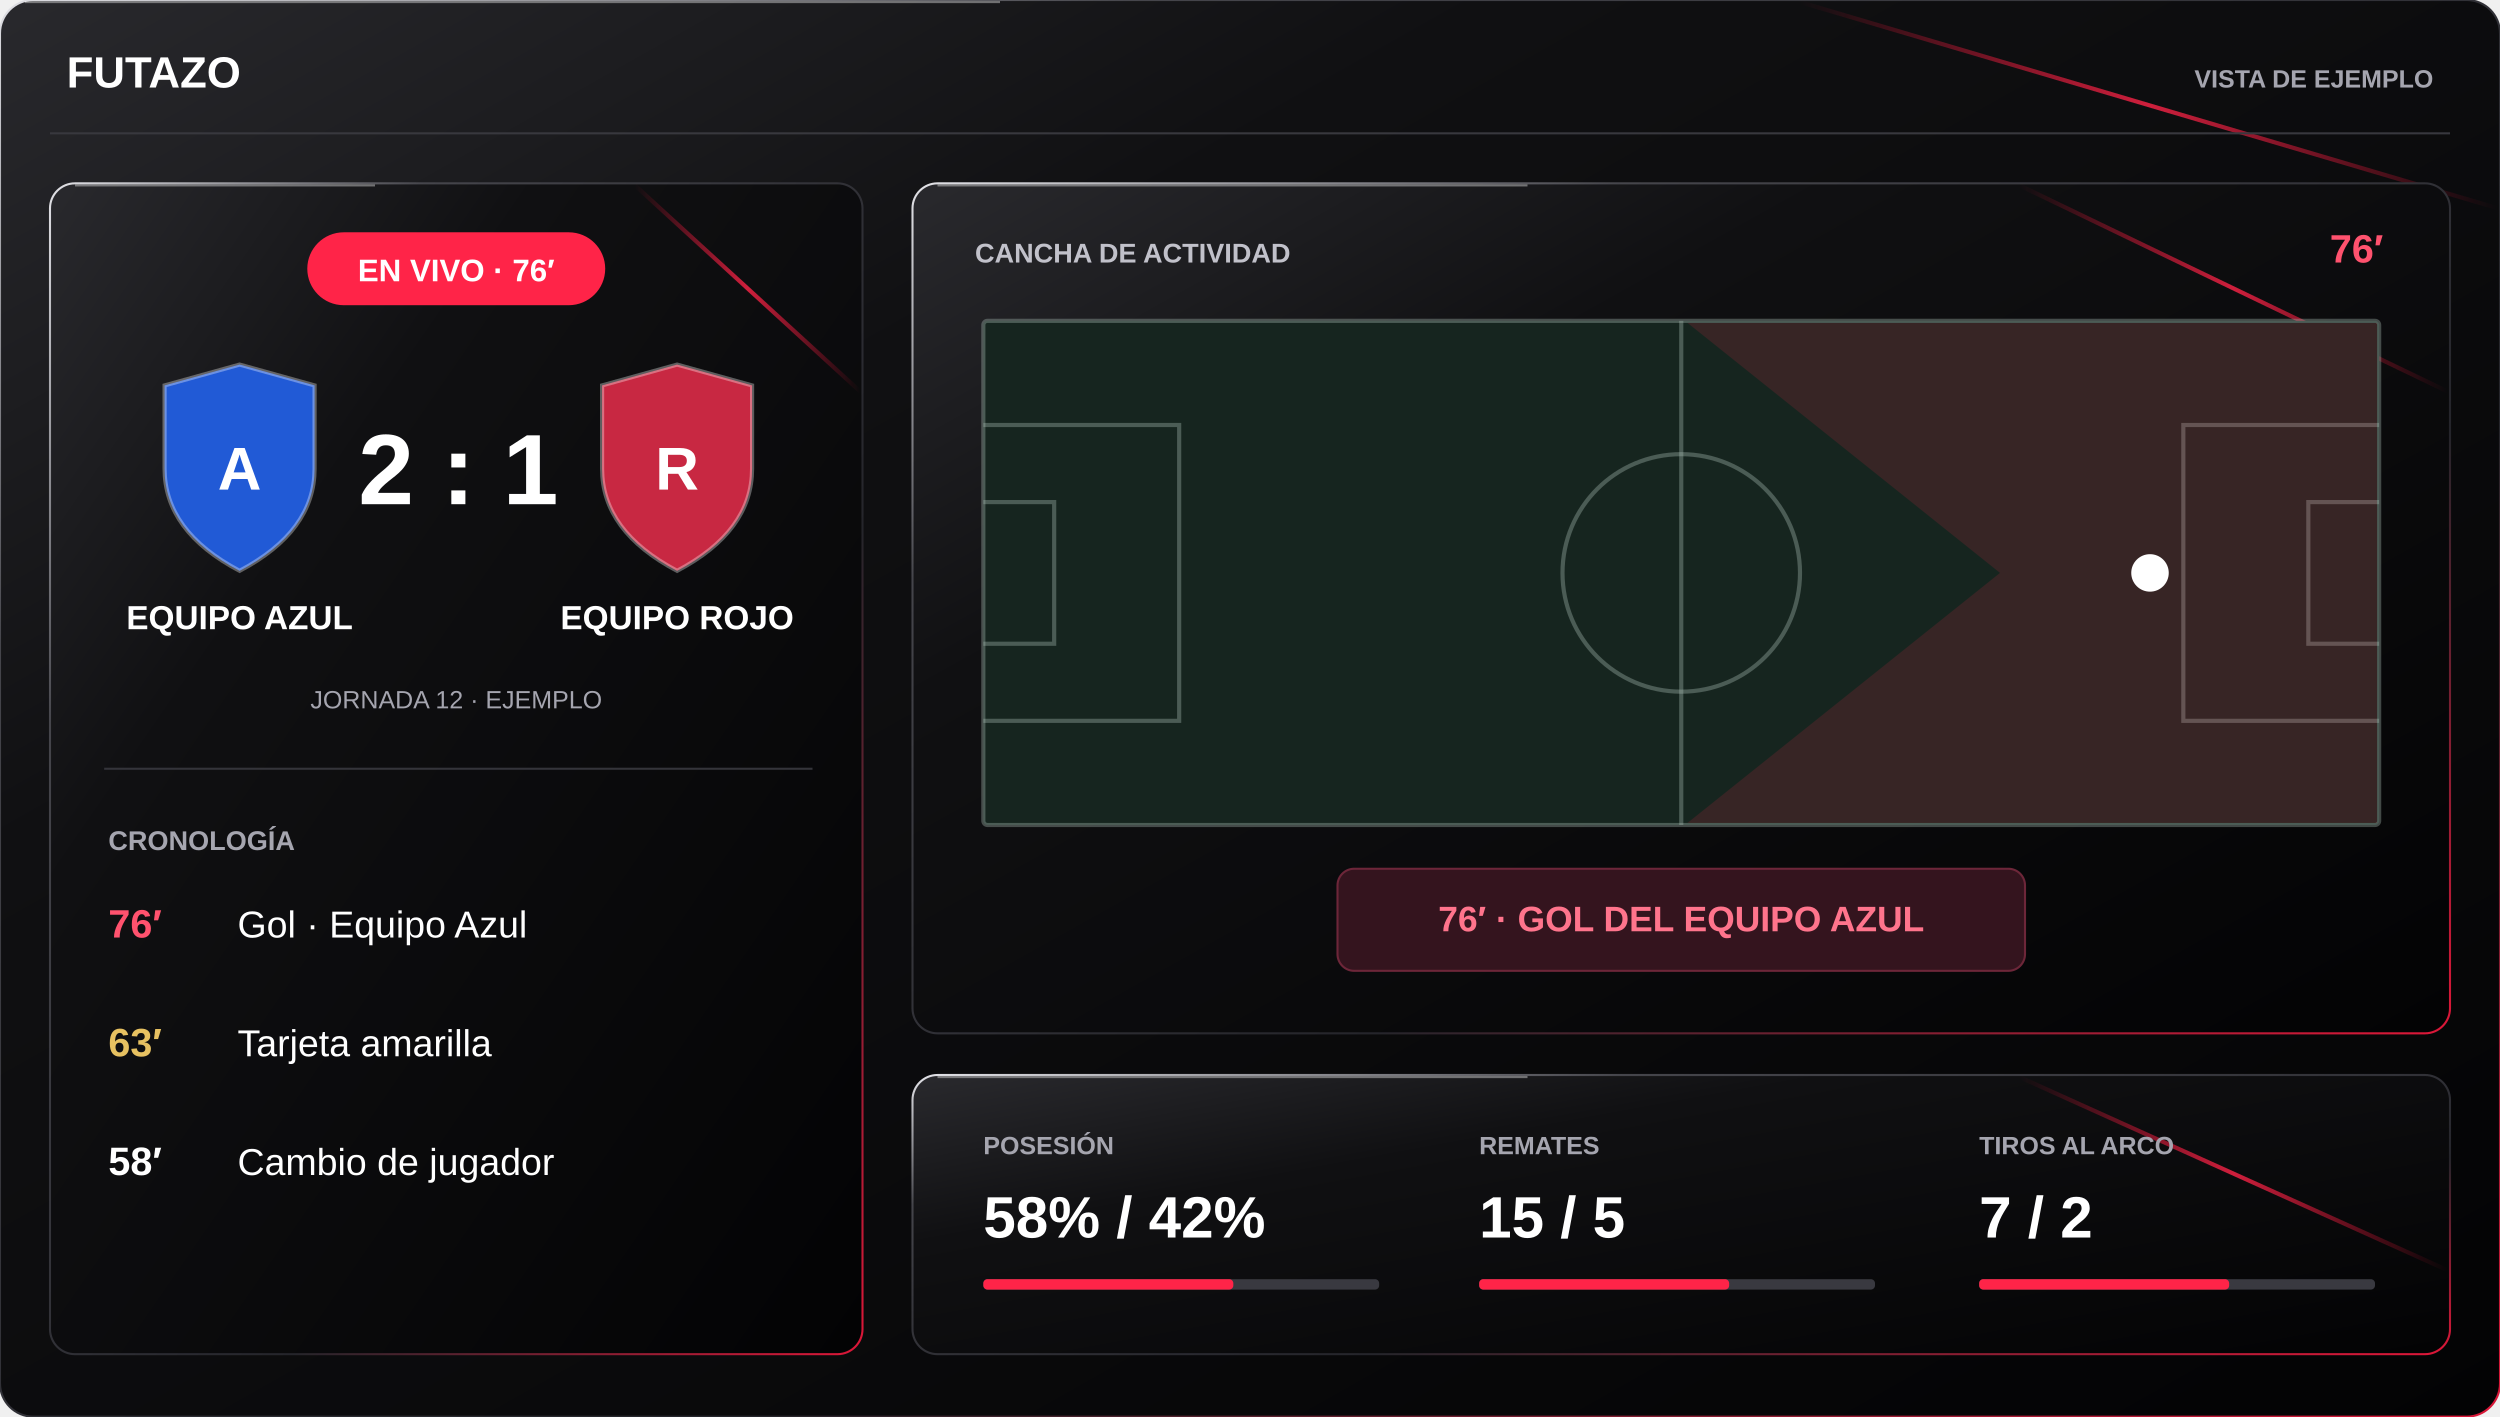
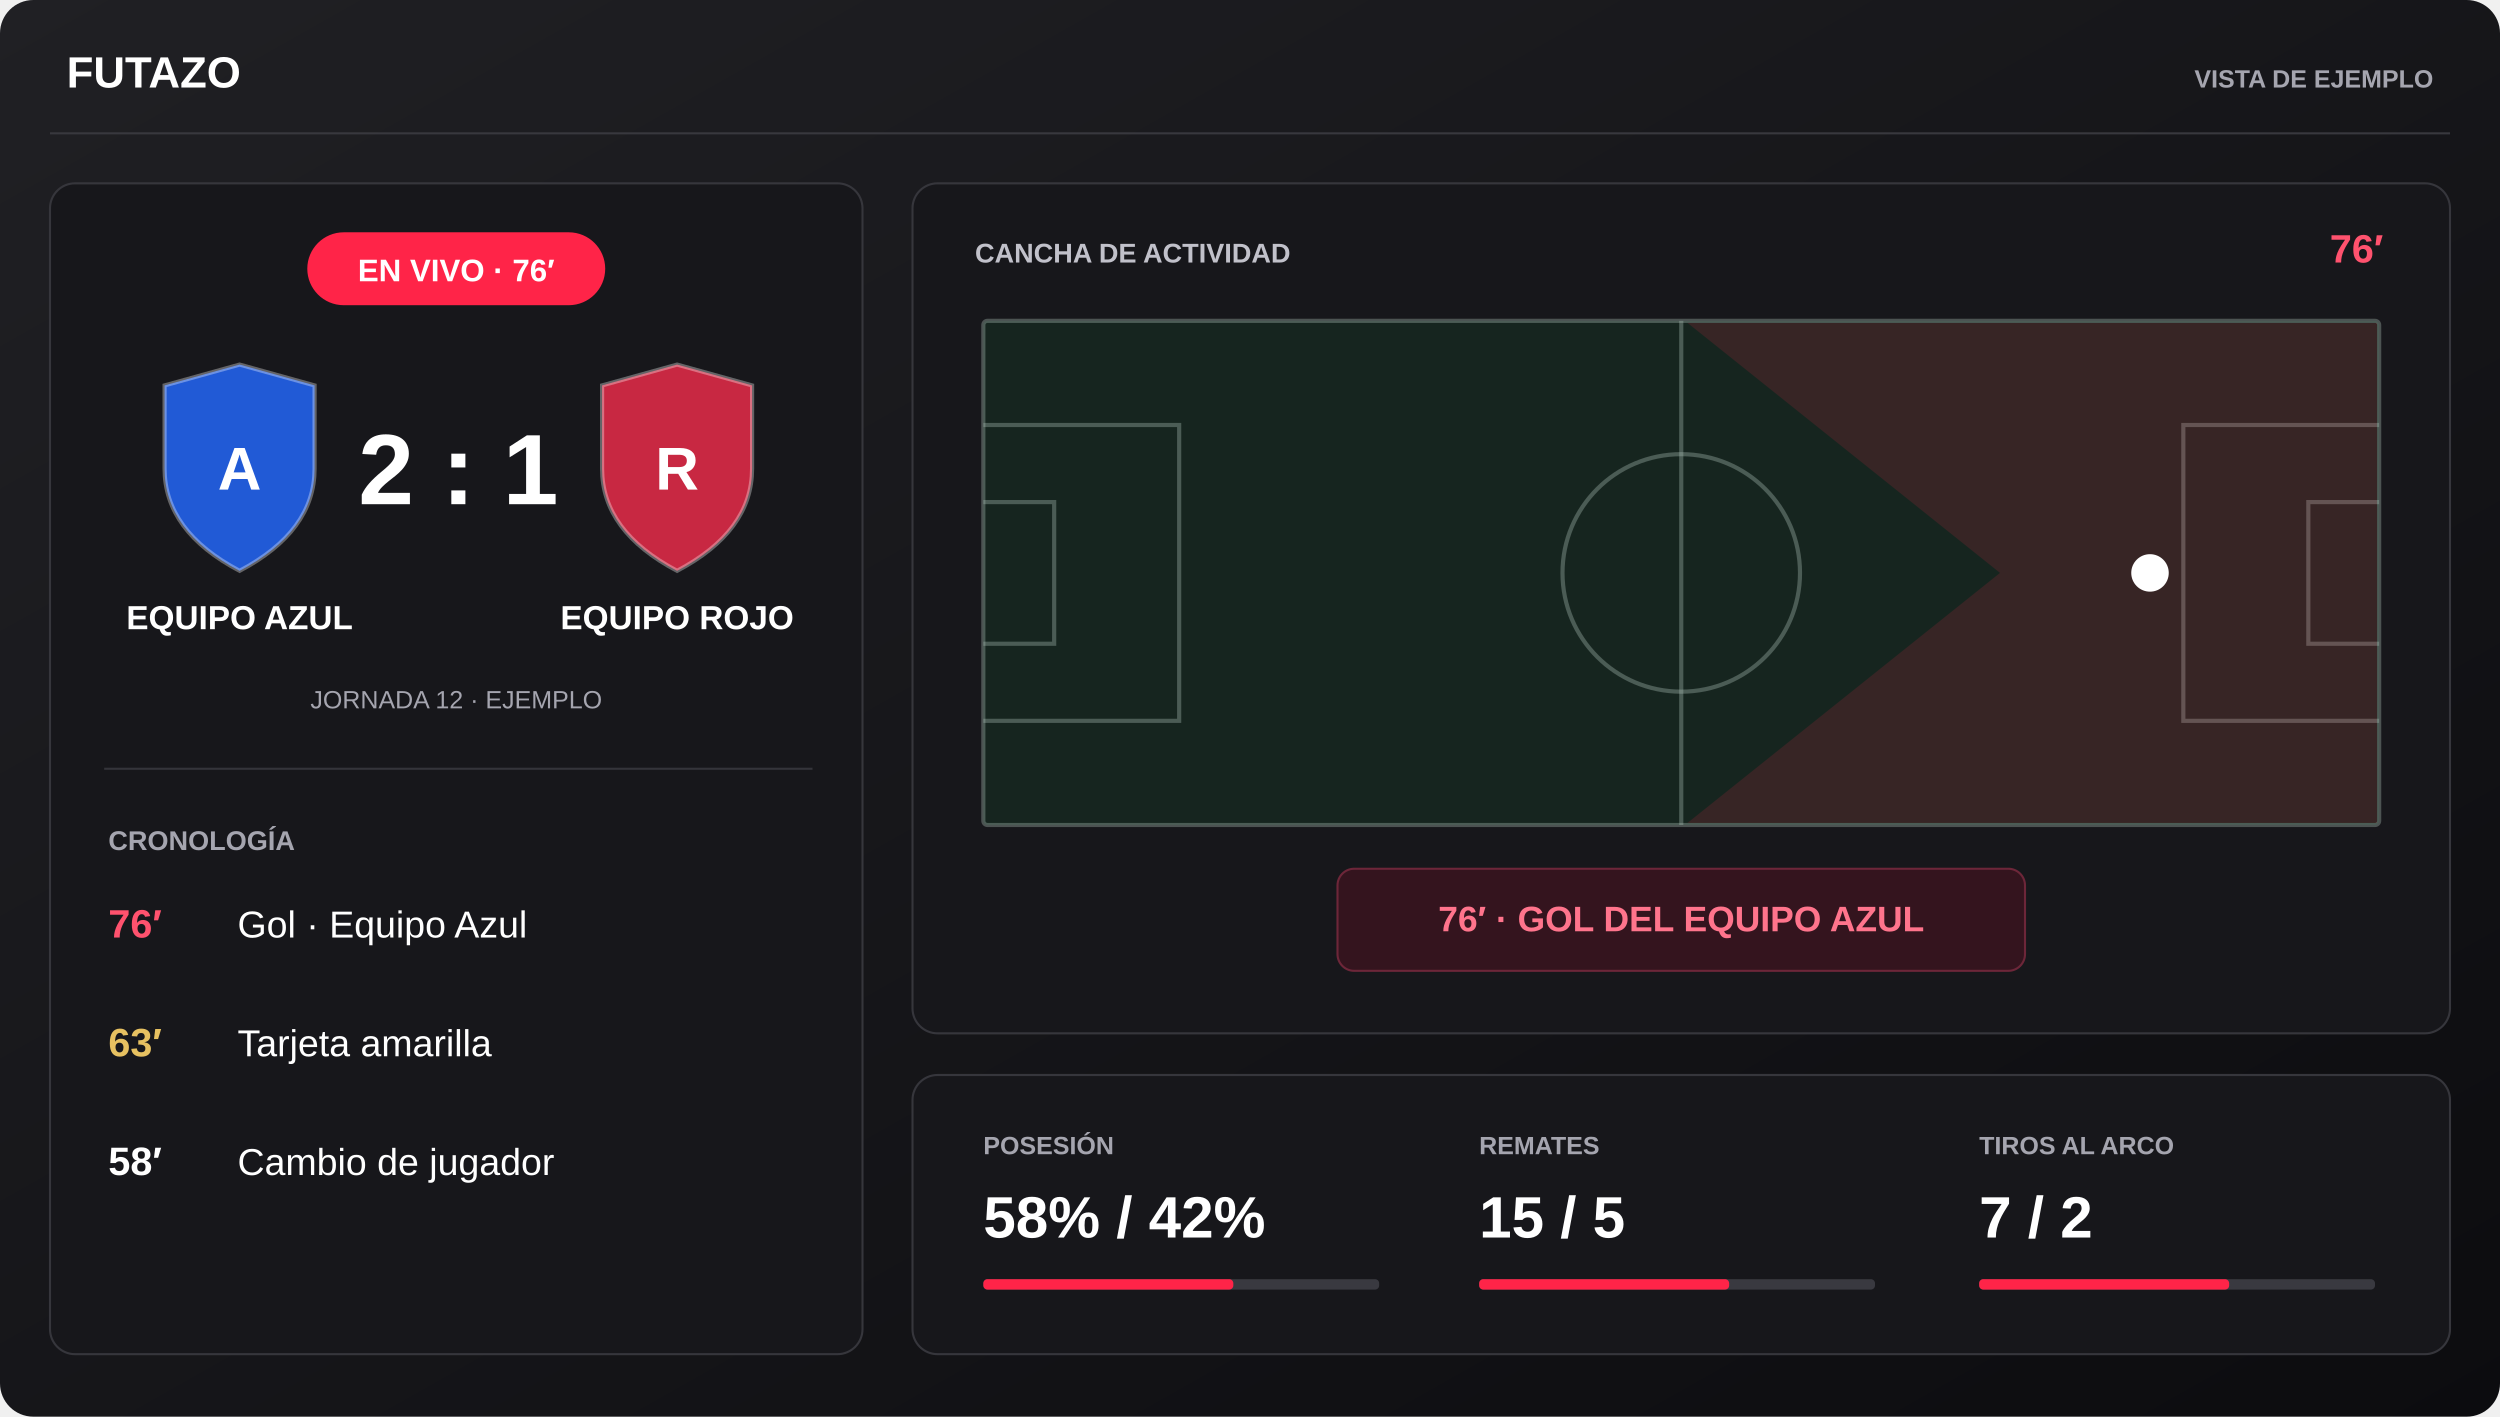
- <svg xmlns="http://www.w3.org/2000/svg" viewBox="0 0 1200 680" role="img" aria-label="Demostración gráfica FUTAZO, acabado metálico negro y rojo">
+ <svg xmlns="http://www.w3.org/2000/svg" viewBox="0 0 1200 680" role="img">
  <defs>
    <linearGradient id="bg" x2="1" y2="1">
      <stop stop-color="#202024" />
      <stop offset="1" stop-color="#0c0c0f" />
    </linearGradient>
    <linearGradient id="red" x2="1" y2="1">
      <stop stop-color="#ff3b5d" />
      <stop offset="1" stop-color="#a80026" />
    </linearGradient>
-     <linearGradient id="metalSurface" x2="1" y2="1">
-       <stop stop-color="#29292d" />
-       <stop offset=".3" stop-color="#101012" />
-       <stop offset="1" stop-color="#030304" />
-     </linearGradient>
-     <linearGradient id="metalStroke" x2="1" y2="1">
-       <stop stop-color="#e2e2e7" />
-       <stop offset=".23" stop-color="#45454b" />
-       <stop offset=".65" stop-color="#25252b" />
-       <stop offset="1" stop-color="#dd1738" />
-     </linearGradient>
-     <linearGradient id="redFlare">
-       <stop stop-color="#ff153a" stop-opacity="0" />
-       <stop offset=".5" stop-color="#ff2448" stop-opacity=".8" />
-       <stop offset="1" stop-color="#ff153a" stop-opacity="0" />
-     </linearGradient>
  </defs>
-   <rect width="1200" height="680" rx="16" fill="url(#metalSurface)" stroke="url(#metalStroke)" stroke-width="1" />
-   <g pointer-events="none">
-     <path d="M864.0 1.0 L1199.0 100.0" stroke="url(#redFlare)" stroke-width="2" fill="none" />
-     <path d="M12.0 1.0 H480.0" stroke="#ffffff" stroke-opacity=".38" fill="none" />
-   </g>
+   <rect width="1200" height="680" rx="16" fill="url(#bg)" />
  <g font-family="Segoe UI,Arial,sans-serif" fill="#fff">
    <text x="32" y="42" font-size="21" fill="#fff" font-weight="900" text-anchor="start">FUTAZO</text>
    <text x="1168" y="42" font-size="12" fill="#a5a5af" font-weight="600" text-anchor="end">VISTA DE EJEMPLO</text>
    <path d="M24 64H1176" stroke="#38383e" />
-     <rect x="24" y="88" width="390" height="562" rx="12" fill="url(#metalSurface)" stroke="url(#metalStroke)" stroke-width="1" />
-     <g pointer-events="none">
-       <path d="M304.8 89.0 L413.0 188.0" stroke="url(#redFlare)" stroke-width="2" fill="none" />
-       <path d="M36.0 89.0 H180.0" stroke="#ffffff" stroke-opacity=".38" fill="none" />
-     </g>
-     <rect x="438" y="88" width="738" height="408" rx="12" fill="url(#metalSurface)" stroke="url(#metalStroke)" stroke-width="1" />
-     <g pointer-events="none">
-       <path d="M969.36 89.0 L1175.0 188.0" stroke="url(#redFlare)" stroke-width="2" fill="none" />
-       <path d="M450.0 89.0 H733.2" stroke="#ffffff" stroke-opacity=".38" fill="none" />
-     </g>
-     <rect x="438" y="516" width="738" height="134" rx="12" fill="url(#metalSurface)" stroke="url(#metalStroke)" stroke-width="1" />
-     <g pointer-events="none">
-       <path d="M969.36 517.0 L1175.0 609.8" stroke="url(#redFlare)" stroke-width="2" fill="none" />
-       <path d="M450.0 517.0 H733.2" stroke="#ffffff" stroke-opacity=".38" fill="none" />
-     </g>
+     <rect x="24" y="88" width="390" height="562" rx="12" fill="#17171b" stroke="#36363c" />
+     <rect x="438" y="88" width="738" height="408" rx="12" fill="#17171b" stroke="#36363c" />
+     <rect x="438" y="516" width="738" height="134" rx="12" fill="#17171b" stroke="#36363c" />
    <rect x="148" y="112" width="142" height="34" rx="17" fill="#ff2448" stroke="#ff2448" />
    <text x="219" y="135" font-size="15" fill="#fff" font-weight="800" text-anchor="middle">EN VIVO · 76′</text>
    <g transform="translate(115,225)">
      <path d="M-36-40L0-50 36-40V0Q36 30 0 49Q-36 30-36 0Z" fill="#215ad6" stroke="#ffffff55" stroke-width="2" />
      <text x="0" y="10" font-size="29" fill="#fff" font-weight="800" text-anchor="middle">A</text>
    </g>
    <g transform="translate(325,225)">
      <path d="M-36-40L0-50 36-40V0Q36 30 0 49Q-36 30-36 0Z" fill="#c82842" stroke="#ffffff55" stroke-width="2" />
      <text x="0" y="10" font-size="29" fill="#fff" font-weight="800" text-anchor="middle">R</text>
    </g>
    <text x="220" y="242" font-size="48" fill="#fff" font-weight="900" text-anchor="middle">2 : 1</text>
    <text x="115" y="302" font-size="16" fill="#fff" font-weight="750" text-anchor="middle">EQUIPO AZUL</text>
    <text x="325" y="302" font-size="16" fill="#fff" font-weight="750" text-anchor="middle">EQUIPO ROJO</text>
    <text x="219" y="340" font-size="12" fill="#a5a5af" font-weight="500" text-anchor="middle">JORNADA 12 · EJEMPLO</text>
    <path d="M50 369H390" stroke="#34343a" />
    <text x="52" y="408" font-size="13" fill="#a5a5af" font-weight="800" text-anchor="start">CRONOLOGÍA</text>
    <text x="52" y="450" font-size="19" fill="#ff526e" font-weight="800" text-anchor="start">76′</text>
    <text x="114" y="450" font-size="18" fill="#fff" font-weight="500" text-anchor="start">Gol · Equipo Azul</text>
    <text x="52" y="507" font-size="19" fill="#e7c161" font-weight="800" text-anchor="start">63′</text>
    <text x="114" y="507" font-size="18" fill="#fff" font-weight="500" text-anchor="start">Tarjeta amarilla</text>
    <text x="52" y="564" font-size="19" fill="#fff" font-weight="800" text-anchor="start">58′</text>
    <text x="114" y="564" font-size="18" fill="#fff" font-weight="500" text-anchor="start">Cambio de jugador</text>
    <text x="468" y="126" font-size="13" fill="#c1c1ca" font-weight="750" text-anchor="start">CANCHA DE ACTIVIDAD</text>
    <text x="1144" y="126" font-size="19" fill="#ff526e" font-weight="800" text-anchor="end">76′</text>
    <g stroke="#a9bdb65c" stroke-width="2" fill="none">
      <rect x="472" y="154" width="670" height="242" rx="2" fill="#16251f" />
      <path d="M807 154V396" />
      <circle cx="807" cy="275" r="57" />
      <path d="M472 204H566V346H472M1142 204H1048V346H1142M472 241H506V309H472M1142 241H1108V309H1142" />
    </g>
    <path d="M810 155H1141V395H810L960 275Z" fill="#ff244824" />
    <circle cx="1032" cy="275" r="9" fill="white" />
    <rect x="642" y="417" width="330" height="49" rx="8" fill="#34141e" stroke="#6d2639" />
    <text x="807" y="447" font-size="17" fill="#ff748c" font-weight="800" text-anchor="middle">76′ · GOL DEL EQUIPO AZUL</text>
    <text x="472" y="554" font-size="12" fill="#a5a5af" font-weight="700" text-anchor="start">POSESIÓN</text>
    <text x="472" y="594" font-size="28" fill="#fff" font-weight="800" text-anchor="start">58% / 42%</text>
    <rect x="472" y="614" width="190" height="5" rx="2" fill="#393940" />
    <rect x="472" y="614" width="120" height="5" rx="2" fill="#ff2448" />
    <text x="710" y="554" font-size="12" fill="#a5a5af" font-weight="700" text-anchor="start">REMATES</text>
    <text x="710" y="594" font-size="28" fill="#fff" font-weight="800" text-anchor="start">15 / 5</text>
    <rect x="710" y="614" width="190" height="5" rx="2" fill="#393940" />
    <rect x="710" y="614" width="120" height="5" rx="2" fill="#ff2448" />
    <text x="950" y="554" font-size="12" fill="#a5a5af" font-weight="700" text-anchor="start">TIROS AL ARCO</text>
    <text x="950" y="594" font-size="28" fill="#fff" font-weight="800" text-anchor="start">7 / 2</text>
    <rect x="950" y="614" width="190" height="5" rx="2" fill="#393940" />
    <rect x="950" y="614" width="120" height="5" rx="2" fill="#ff2448" />
  </g>
</svg>
